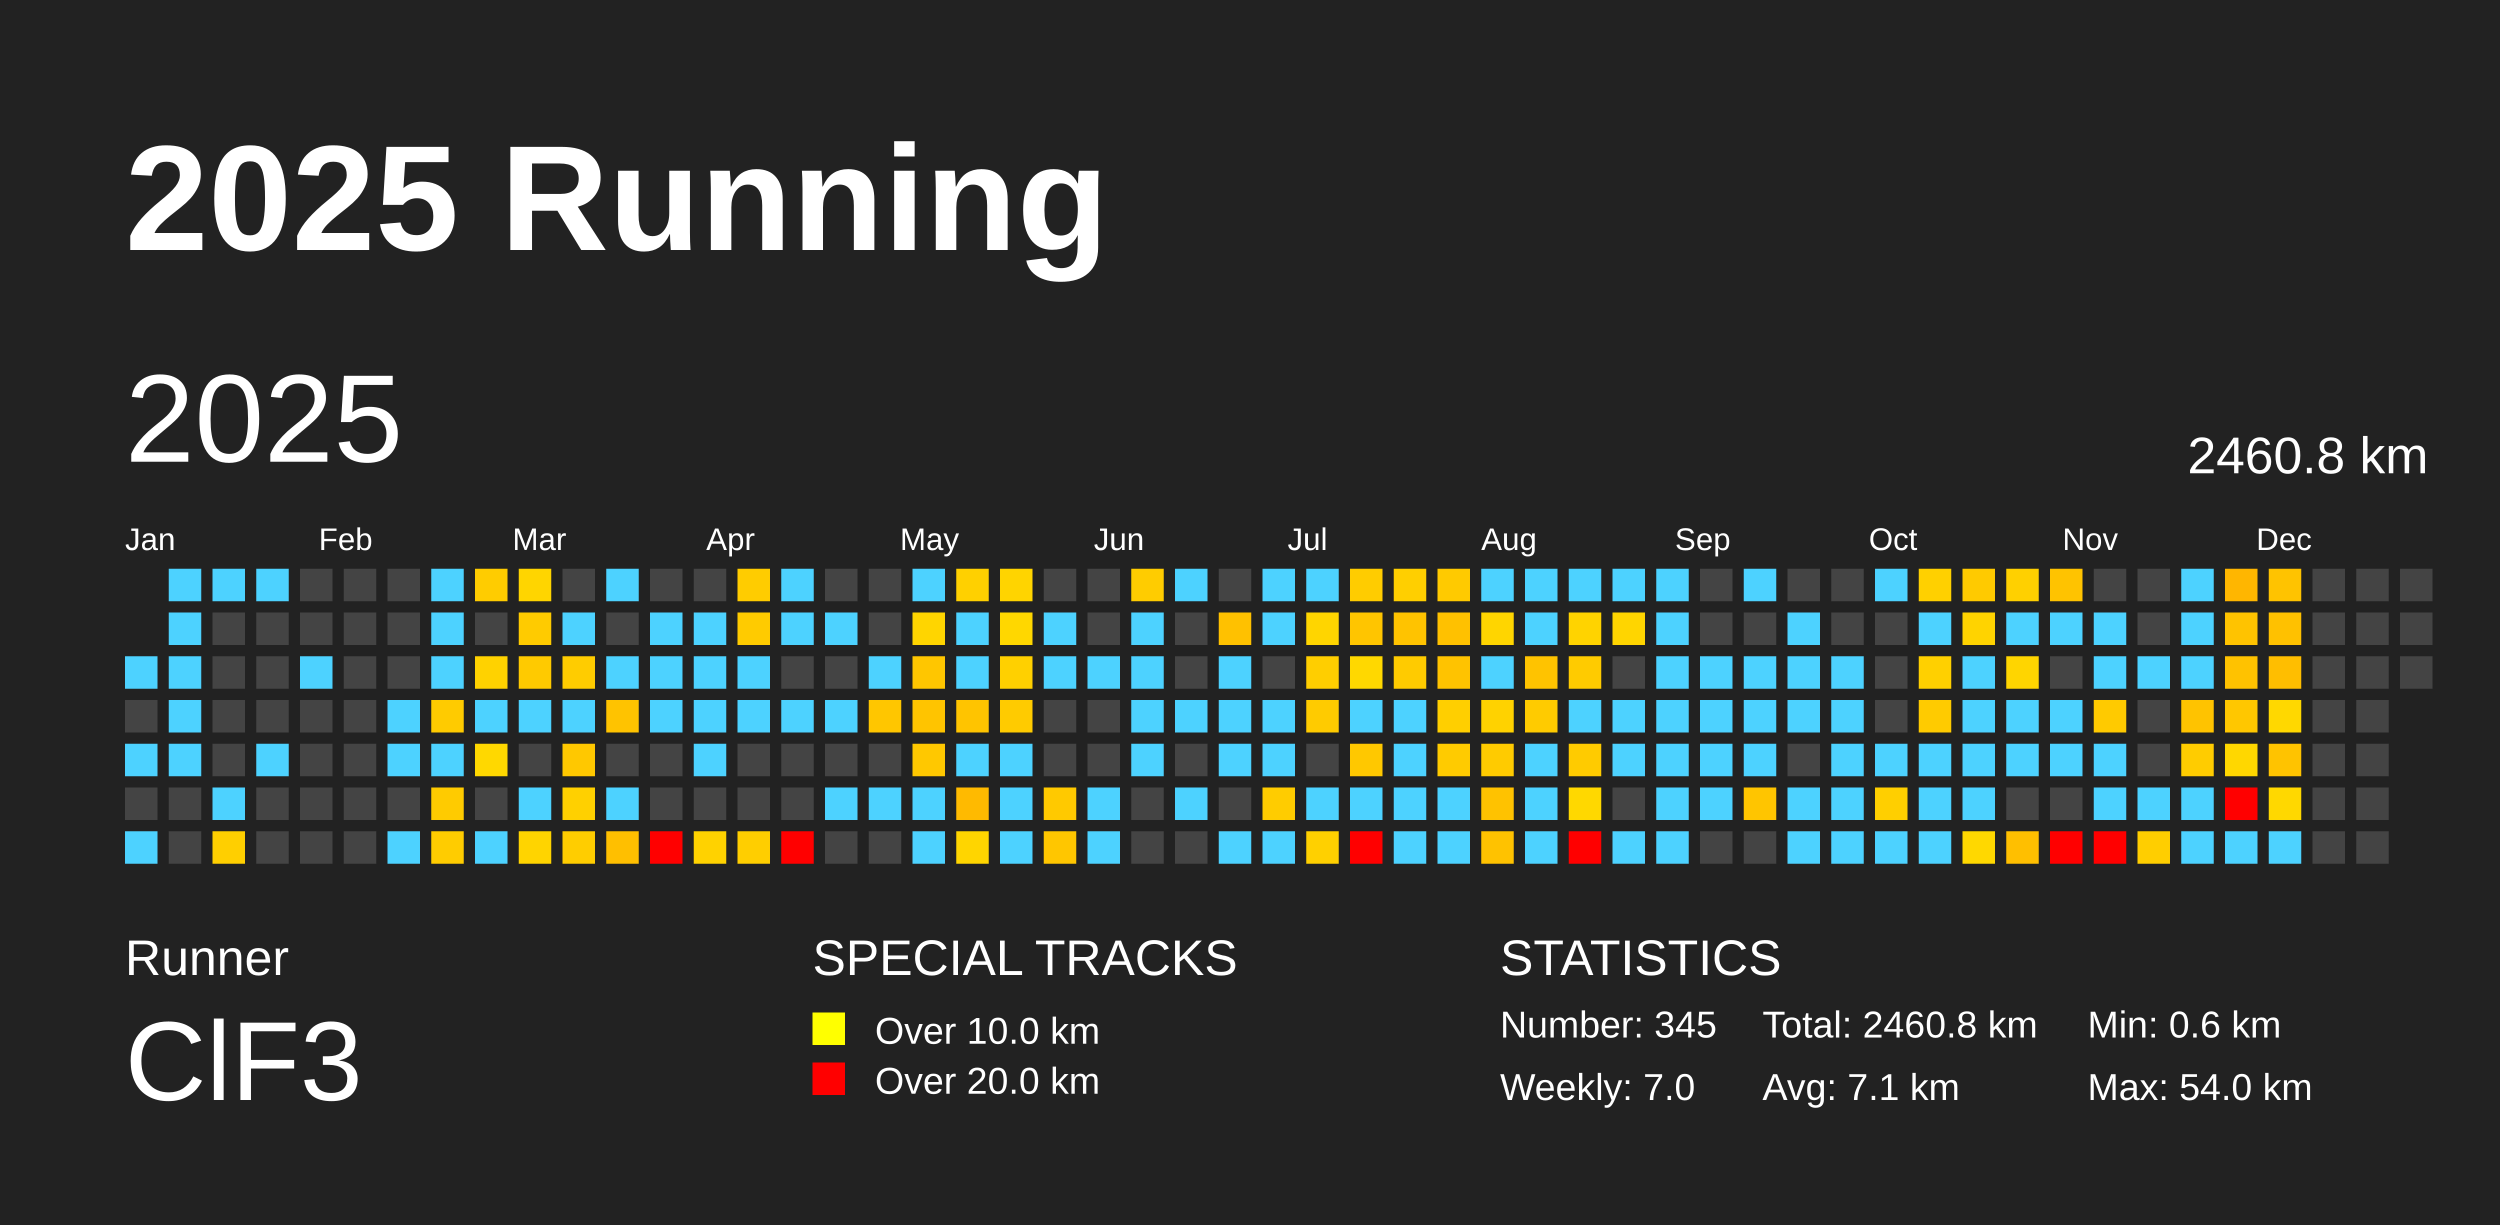
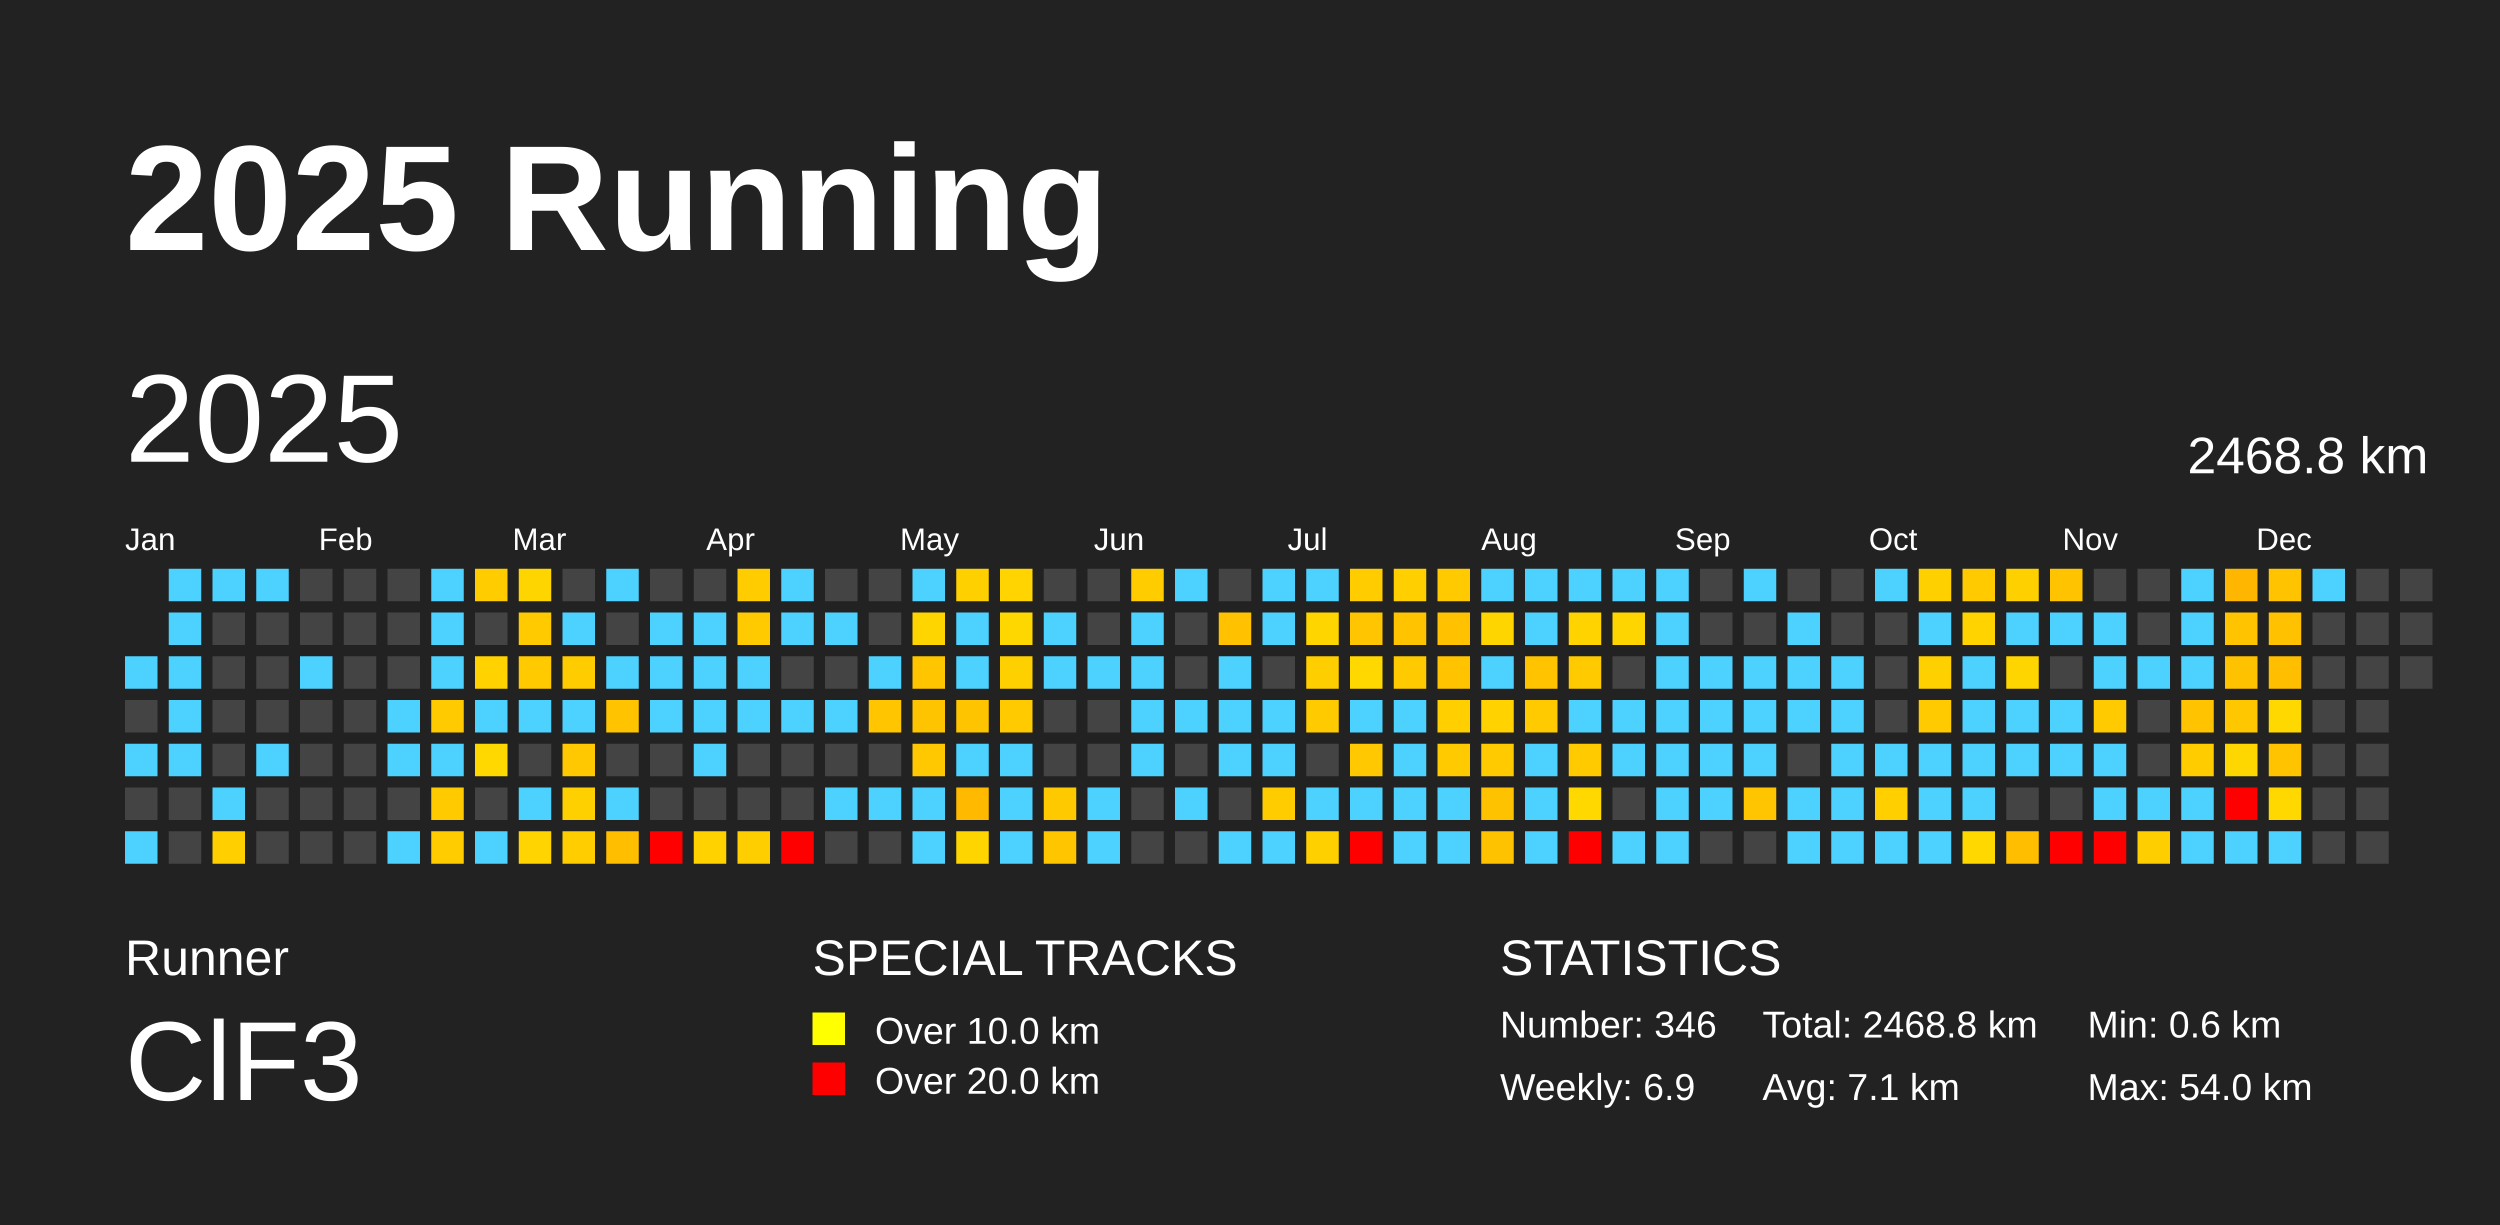
<svg xmlns="http://www.w3.org/2000/svg" baseProfile="full" height="98mm" version="1.1" viewBox="0,0,200,98" width="200mm">
  <defs />
  <rect fill="#222222" height="98" width="200" x="0" y="0" />
  <text fill="#FFFFFF" style="font-size:12px; font-family:Arial; font-weight:bold;" x="10" y="20">2025 Running</text>
  <text fill="#FFFFFF" style="font-size:4px; font-family:Arial" x="10" y="78">Runner</text>
  <text fill="#FFFFFF" style="font-size:9px; font-family:Arial" x="10" y="88">ClF3</text>
  <text fill="#FFFFFF" style="font-size:4px; font-family:Arial" x="65" y="78">SPECIAL TRACKS</text>
  <rect fill="yellow" height="2.6" width="2.6" x="65" y="81" />
  <text fill="#FFFFFF" style="font-size:3px; font-family:Arial" x="70" y="83.5">Over 10.0 km</text>
  <rect fill="red" height="2.6" width="2.6" x="65" y="85" />
  <text fill="#FFFFFF" style="font-size:3px; font-family:Arial" x="70" y="87.5">Over 20.0 km</text>
  <text fill="#FFFFFF" style="font-size:4px; font-family:Arial" x="120" y="78">STATISTICS</text>
-   <text fill="#FFFFFF" style="font-size:3px; font-family:Arial" x="120" y="83">Number: 345</text>
-   <text fill="#FFFFFF" style="font-size:3px; font-family:Arial" x="120" y="88">Weekly: 7.0</text>
-   <text fill="#FFFFFF" style="font-size:3px; font-family:Arial" x="141" y="83">Total: 2460.8 km</text>
+   <text fill="#FFFFFF" style="font-size:3px; font-family:Arial" x="120" y="83">Number: 346</text>
+   <text fill="#FFFFFF" style="font-size:3px; font-family:Arial" x="120" y="88">Weekly: 6.9</text>
+   <text fill="#FFFFFF" style="font-size:3px; font-family:Arial" x="141" y="83">Total: 2468.8 km</text>
  <text fill="#FFFFFF" style="font-size:3px; font-family:Arial" x="141" y="88">Avg: 7.1 km</text>
  <text fill="#FFFFFF" style="font-size:3px; font-family:Arial" x="167" y="83">Min: 0.6 km</text>
  <text fill="#FFFFFF" style="font-size:3px; font-family:Arial" x="167" y="88">Max: 54.0 km</text>
  <text dominant-baseline="hanging" fill="#FFFFFF" style="font-size:10.0px; font-family:Arial;" x="10" y="30">2025</text>
-   <text dominant-baseline="hanging" fill="#FFFFFF" style="font-size:4.125px; font-family:Arial;" x="175" y="35">2460.8 km</text>
+   <text dominant-baseline="hanging" fill="#FFFFFF" style="font-size:4.125px; font-family:Arial;" x="175" y="35">2468.8 km</text>
  <text fill="#FFFFFF" style="font-size:2.5px; font-family:Arial" x="10.0" y="44">Jan</text>
  <text fill="#FFFFFF" style="font-size:2.5px; font-family:Arial" x="25.5" y="44">Feb</text>
  <text fill="#FFFFFF" style="font-size:2.5px; font-family:Arial" x="41.0" y="44">Mar</text>
  <text fill="#FFFFFF" style="font-size:2.5px; font-family:Arial" x="56.5" y="44">Apr</text>
  <text fill="#FFFFFF" style="font-size:2.5px; font-family:Arial" x="72.0" y="44">May</text>
  <text fill="#FFFFFF" style="font-size:2.5px; font-family:Arial" x="87.5" y="44">Jun</text>
  <text fill="#FFFFFF" style="font-size:2.5px; font-family:Arial" x="103.0" y="44">Jul</text>
  <text fill="#FFFFFF" style="font-size:2.5px; font-family:Arial" x="118.5" y="44">Aug</text>
  <text fill="#FFFFFF" style="font-size:2.5px; font-family:Arial" x="134.0" y="44">Sep</text>
  <text fill="#FFFFFF" style="font-size:2.5px; font-family:Arial" x="149.5" y="44">Oct</text>
  <text fill="#FFFFFF" style="font-size:2.5px; font-family:Arial" x="165.0" y="44">Nov</text>
  <text fill="#FFFFFF" style="font-size:2.5px; font-family:Arial" x="180.5" y="44">Dec</text>
  <rect fill="#4dd2ff" height="2.6" width="2.6" x="10.0" y="52.5" />
  <rect fill="#444444" height="2.6" width="2.6" x="10.0" y="56.0" />
  <rect fill="#4dd2ff" height="2.6" width="2.6" x="10.0" y="59.5" />
  <rect fill="#444444" height="2.6" width="2.6" x="10.0" y="63.0" />
  <rect fill="#4dd2ff" height="2.6" width="2.6" x="10.0" y="66.5" />
  <rect fill="#4dd2ff" height="2.6" width="2.6" x="13.5" y="45.5" />
  <rect fill="#4dd2ff" height="2.6" width="2.6" x="13.5" y="49.0" />
  <rect fill="#4dd2ff" height="2.6" width="2.6" x="13.5" y="52.5" />
  <rect fill="#4dd2ff" height="2.6" width="2.6" x="13.5" y="56.0" />
  <rect fill="#4dd2ff" height="2.6" width="2.6" x="13.5" y="59.5" />
  <rect fill="#444444" height="2.6" width="2.6" x="13.5" y="63.0" />
  <rect fill="#444444" height="2.6" width="2.6" x="13.5" y="66.5" />
  <rect fill="#4dd2ff" height="2.6" width="2.6" x="17.0" y="45.5" />
  <rect fill="#444444" height="2.6" width="2.6" x="17.0" y="49.0" />
  <rect fill="#444444" height="2.6" width="2.6" x="17.0" y="52.5" />
  <rect fill="#444444" height="2.6" width="2.6" x="17.0" y="56.0" />
  <rect fill="#444444" height="2.6" width="2.6" x="17.0" y="59.5" />
  <rect fill="#4dd2ff" height="2.6" width="2.6" x="17.0" y="63.0" />
  <rect fill="#ffcf00" height="2.6" width="2.6" x="17.0" y="66.5" />
  <rect fill="#4dd2ff" height="2.6" width="2.6" x="20.5" y="45.5" />
  <rect fill="#444444" height="2.6" width="2.6" x="20.5" y="49.0" />
  <rect fill="#444444" height="2.6" width="2.6" x="20.5" y="52.5" />
  <rect fill="#444444" height="2.6" width="2.6" x="20.5" y="56.0" />
  <rect fill="#4dd2ff" height="2.6" width="2.6" x="20.5" y="59.5" />
  <rect fill="#444444" height="2.6" width="2.6" x="20.5" y="63.0" />
  <rect fill="#444444" height="2.6" width="2.6" x="20.5" y="66.5" />
  <rect fill="#444444" height="2.6" width="2.6" x="24.0" y="45.5" />
  <rect fill="#444444" height="2.6" width="2.6" x="24.0" y="49.0" />
  <rect fill="#4dd2ff" height="2.6" width="2.6" x="24.0" y="52.5" />
  <rect fill="#444444" height="2.6" width="2.6" x="24.0" y="56.0" />
  <rect fill="#444444" height="2.6" width="2.6" x="24.0" y="59.5" />
  <rect fill="#444444" height="2.6" width="2.6" x="24.0" y="63.0" />
  <rect fill="#444444" height="2.6" width="2.6" x="24.0" y="66.5" />
  <rect fill="#444444" height="2.6" width="2.6" x="27.5" y="45.5" />
  <rect fill="#444444" height="2.6" width="2.6" x="27.5" y="49.0" />
  <rect fill="#444444" height="2.6" width="2.6" x="27.5" y="52.5" />
  <rect fill="#444444" height="2.6" width="2.6" x="27.5" y="56.0" />
  <rect fill="#444444" height="2.6" width="2.6" x="27.5" y="59.5" />
  <rect fill="#444444" height="2.6" width="2.6" x="27.5" y="63.0" />
  <rect fill="#444444" height="2.6" width="2.6" x="27.5" y="66.5" />
  <rect fill="#444444" height="2.6" width="2.6" x="31.0" y="45.5" />
  <rect fill="#444444" height="2.6" width="2.6" x="31.0" y="49.0" />
  <rect fill="#444444" height="2.6" width="2.6" x="31.0" y="52.5" />
  <rect fill="#4dd2ff" height="2.6" width="2.6" x="31.0" y="56.0" />
  <rect fill="#4dd2ff" height="2.6" width="2.6" x="31.0" y="59.5" />
  <rect fill="#444444" height="2.6" width="2.6" x="31.0" y="63.0" />
  <rect fill="#4dd2ff" height="2.6" width="2.6" x="31.0" y="66.5" />
  <rect fill="#4dd2ff" height="2.6" width="2.6" x="34.5" y="45.5" />
  <rect fill="#4dd2ff" height="2.6" width="2.6" x="34.5" y="49.0" />
  <rect fill="#4dd2ff" height="2.6" width="2.6" x="34.5" y="52.5" />
  <rect fill="#ffcb00" height="2.6" width="2.6" x="34.5" y="56.0" />
  <rect fill="#4dd2ff" height="2.6" width="2.6" x="34.5" y="59.5" />
  <rect fill="#ffcb00" height="2.6" width="2.6" x="34.5" y="63.0" />
  <rect fill="#ffcc00" height="2.6" width="2.6" x="34.5" y="66.5" />
  <rect fill="#ffcc00" height="2.6" width="2.6" x="38.0" y="45.5" />
  <rect fill="#444444" height="2.6" width="2.6" x="38.0" y="49.0" />
  <rect fill="#ffd200" height="2.6" width="2.6" x="38.0" y="52.5" />
  <rect fill="#4dd2ff" height="2.6" width="2.6" x="38.0" y="56.0" />
  <rect fill="#ffd800" height="2.6" width="2.6" x="38.0" y="59.5" />
  <rect fill="#444444" height="2.6" width="2.6" x="38.0" y="63.0" />
  <rect fill="#4dd2ff" height="2.6" width="2.6" x="38.0" y="66.5" />
  <rect fill="#ffd500" height="2.6" width="2.6" x="41.5" y="45.5" />
  <rect fill="#ffcb00" height="2.6" width="2.6" x="41.5" y="49.0" />
  <rect fill="#ffca00" height="2.6" width="2.6" x="41.5" y="52.5" />
  <rect fill="#4dd2ff" height="2.6" width="2.6" x="41.5" y="56.0" />
  <rect fill="#444444" height="2.6" width="2.6" x="41.5" y="59.5" />
  <rect fill="#4dd2ff" height="2.6" width="2.6" x="41.5" y="63.0" />
  <rect fill="#ffd400" height="2.6" width="2.6" x="41.5" y="66.5" />
  <rect fill="#444444" height="2.6" width="2.6" x="45.0" y="45.5" />
  <rect fill="#4dd2ff" height="2.6" width="2.6" x="45.0" y="49.0" />
  <rect fill="#ffcc00" height="2.6" width="2.6" x="45.0" y="52.5" />
  <rect fill="#4dd2ff" height="2.6" width="2.6" x="45.0" y="56.0" />
  <rect fill="#ffc800" height="2.6" width="2.6" x="45.0" y="59.5" />
  <rect fill="#ffd000" height="2.6" width="2.6" x="45.0" y="63.0" />
  <rect fill="#ffcd00" height="2.6" width="2.6" x="45.0" y="66.5" />
  <rect fill="#4dd2ff" height="2.6" width="2.6" x="48.5" y="45.5" />
  <rect fill="#444444" height="2.6" width="2.6" x="48.5" y="49.0" />
  <rect fill="#4dd2ff" height="2.6" width="2.6" x="48.5" y="52.5" />
  <rect fill="#ffc300" height="2.6" width="2.6" x="48.5" y="56.0" />
  <rect fill="#444444" height="2.6" width="2.6" x="48.5" y="59.5" />
  <rect fill="#4dd2ff" height="2.6" width="2.6" x="48.5" y="63.0" />
  <rect fill="#ffbf00" height="2.6" width="2.6" x="48.5" y="66.5" />
  <rect fill="#444444" height="2.6" width="2.6" x="52.0" y="45.5" />
  <rect fill="#4dd2ff" height="2.6" width="2.6" x="52.0" y="49.0" />
  <rect fill="#4dd2ff" height="2.6" width="2.6" x="52.0" y="52.5" />
  <rect fill="#4dd2ff" height="2.6" width="2.6" x="52.0" y="56.0" />
  <rect fill="#444444" height="2.6" width="2.6" x="52.0" y="59.5" />
  <rect fill="#444444" height="2.6" width="2.6" x="52.0" y="63.0" />
  <rect fill="red" height="2.6" width="2.6" x="52.0" y="66.5" />
  <rect fill="#444444" height="2.6" width="2.6" x="55.5" y="45.5" />
  <rect fill="#4dd2ff" height="2.6" width="2.6" x="55.5" y="49.0" />
  <rect fill="#4dd2ff" height="2.6" width="2.6" x="55.5" y="52.5" />
  <rect fill="#4dd2ff" height="2.6" width="2.6" x="55.5" y="56.0" />
  <rect fill="#4dd2ff" height="2.6" width="2.6" x="55.5" y="59.5" />
  <rect fill="#444444" height="2.6" width="2.6" x="55.5" y="63.0" />
  <rect fill="#ffd200" height="2.6" width="2.6" x="55.5" y="66.5" />
  <rect fill="#ffcc00" height="2.6" width="2.6" x="59.0" y="45.5" />
  <rect fill="#ffcb00" height="2.6" width="2.6" x="59.0" y="49.0" />
  <rect fill="#4dd2ff" height="2.6" width="2.6" x="59.0" y="52.5" />
  <rect fill="#4dd2ff" height="2.6" width="2.6" x="59.0" y="56.0" />
  <rect fill="#444444" height="2.6" width="2.6" x="59.0" y="59.5" />
  <rect fill="#444444" height="2.6" width="2.6" x="59.0" y="63.0" />
  <rect fill="#ffce00" height="2.6" width="2.6" x="59.0" y="66.5" />
  <rect fill="#4dd2ff" height="2.6" width="2.6" x="62.5" y="45.5" />
  <rect fill="#4dd2ff" height="2.6" width="2.6" x="62.5" y="49.0" />
  <rect fill="#444444" height="2.6" width="2.6" x="62.5" y="52.5" />
  <rect fill="#4dd2ff" height="2.6" width="2.6" x="62.5" y="56.0" />
  <rect fill="#444444" height="2.6" width="2.6" x="62.5" y="59.5" />
  <rect fill="#444444" height="2.6" width="2.6" x="62.5" y="63.0" />
  <rect fill="red" height="2.6" width="2.6" x="62.5" y="66.5" />
  <rect fill="#444444" height="2.6" width="2.6" x="66.0" y="45.5" />
  <rect fill="#4dd2ff" height="2.6" width="2.6" x="66.0" y="49.0" />
  <rect fill="#444444" height="2.6" width="2.6" x="66.0" y="52.5" />
  <rect fill="#4dd2ff" height="2.6" width="2.6" x="66.0" y="56.0" />
  <rect fill="#444444" height="2.6" width="2.6" x="66.0" y="59.5" />
  <rect fill="#4dd2ff" height="2.6" width="2.6" x="66.0" y="63.0" />
  <rect fill="#444444" height="2.6" width="2.6" x="66.0" y="66.5" />
  <rect fill="#444444" height="2.6" width="2.6" x="69.5" y="45.5" />
  <rect fill="#444444" height="2.6" width="2.6" x="69.5" y="49.0" />
  <rect fill="#4dd2ff" height="2.6" width="2.6" x="69.5" y="52.5" />
  <rect fill="#ffc600" height="2.6" width="2.6" x="69.5" y="56.0" />
  <rect fill="#444444" height="2.6" width="2.6" x="69.5" y="59.5" />
  <rect fill="#4dd2ff" height="2.6" width="2.6" x="69.5" y="63.0" />
  <rect fill="#444444" height="2.6" width="2.6" x="69.5" y="66.5" />
  <rect fill="#4dd2ff" height="2.6" width="2.6" x="73.0" y="45.5" />
  <rect fill="#ffd500" height="2.6" width="2.6" x="73.0" y="49.0" />
  <rect fill="#ffc600" height="2.6" width="2.6" x="73.0" y="52.5" />
  <rect fill="#ffc400" height="2.6" width="2.6" x="73.0" y="56.0" />
  <rect fill="#ffc800" height="2.6" width="2.6" x="73.0" y="59.5" />
  <rect fill="#4dd2ff" height="2.6" width="2.6" x="73.0" y="63.0" />
  <rect fill="#4dd2ff" height="2.6" width="2.6" x="73.0" y="66.5" />
  <rect fill="#ffd000" height="2.6" width="2.6" x="76.5" y="45.5" />
  <rect fill="#4dd2ff" height="2.6" width="2.6" x="76.5" y="49.0" />
  <rect fill="#4dd2ff" height="2.6" width="2.6" x="76.5" y="52.5" />
  <rect fill="#ffc400" height="2.6" width="2.6" x="76.5" y="56.0" />
  <rect fill="#4dd2ff" height="2.6" width="2.6" x="76.5" y="59.5" />
  <rect fill="#ffba00" height="2.6" width="2.6" x="76.5" y="63.0" />
  <rect fill="#ffd500" height="2.6" width="2.6" x="76.5" y="66.5" />
  <rect fill="#ffd400" height="2.6" width="2.6" x="80.0" y="45.5" />
  <rect fill="#ffd700" height="2.6" width="2.6" x="80.0" y="49.0" />
  <rect fill="#ffd000" height="2.6" width="2.6" x="80.0" y="52.5" />
  <rect fill="#ffcb00" height="2.6" width="2.6" x="80.0" y="56.0" />
  <rect fill="#4dd2ff" height="2.6" width="2.6" x="80.0" y="59.5" />
  <rect fill="#4dd2ff" height="2.6" width="2.6" x="80.0" y="63.0" />
  <rect fill="#4dd2ff" height="2.6" width="2.6" x="80.0" y="66.5" />
  <rect fill="#444444" height="2.6" width="2.6" x="83.5" y="45.5" />
  <rect fill="#4dd2ff" height="2.6" width="2.6" x="83.5" y="49.0" />
  <rect fill="#4dd2ff" height="2.6" width="2.6" x="83.5" y="52.5" />
  <rect fill="#444444" height="2.6" width="2.6" x="83.5" y="56.0" />
  <rect fill="#444444" height="2.6" width="2.6" x="83.5" y="59.5" />
  <rect fill="#ffc900" height="2.6" width="2.6" x="83.5" y="63.0" />
  <rect fill="#ffc600" height="2.6" width="2.6" x="83.5" y="66.5" />
  <rect fill="#444444" height="2.6" width="2.6" x="87.0" y="45.5" />
  <rect fill="#444444" height="2.6" width="2.6" x="87.0" y="49.0" />
  <rect fill="#4dd2ff" height="2.6" width="2.6" x="87.0" y="52.5" />
  <rect fill="#444444" height="2.6" width="2.6" x="87.0" y="56.0" />
  <rect fill="#444444" height="2.6" width="2.6" x="87.0" y="59.5" />
  <rect fill="#4dd2ff" height="2.6" width="2.6" x="87.0" y="63.0" />
  <rect fill="#4dd2ff" height="2.6" width="2.6" x="87.0" y="66.5" />
  <rect fill="#ffcc00" height="2.6" width="2.6" x="90.5" y="45.5" />
  <rect fill="#4dd2ff" height="2.6" width="2.6" x="90.5" y="49.0" />
  <rect fill="#4dd2ff" height="2.6" width="2.6" x="90.5" y="52.5" />
  <rect fill="#4dd2ff" height="2.6" width="2.6" x="90.5" y="56.0" />
  <rect fill="#4dd2ff" height="2.6" width="2.6" x="90.5" y="59.5" />
  <rect fill="#444444" height="2.6" width="2.6" x="90.5" y="63.0" />
  <rect fill="#444444" height="2.6" width="2.6" x="90.5" y="66.5" />
  <rect fill="#4dd2ff" height="2.6" width="2.6" x="94.0" y="45.5" />
  <rect fill="#444444" height="2.6" width="2.6" x="94.0" y="49.0" />
  <rect fill="#444444" height="2.6" width="2.6" x="94.0" y="52.5" />
  <rect fill="#4dd2ff" height="2.6" width="2.6" x="94.0" y="56.0" />
  <rect fill="#444444" height="2.6" width="2.6" x="94.0" y="59.5" />
  <rect fill="#4dd2ff" height="2.6" width="2.6" x="94.0" y="63.0" />
  <rect fill="#444444" height="2.6" width="2.6" x="94.0" y="66.5" />
  <rect fill="#444444" height="2.6" width="2.6" x="97.5" y="45.5" />
  <rect fill="#ffc100" height="2.6" width="2.6" x="97.5" y="49.0" />
  <rect fill="#4dd2ff" height="2.6" width="2.6" x="97.5" y="52.5" />
  <rect fill="#4dd2ff" height="2.6" width="2.6" x="97.5" y="56.0" />
  <rect fill="#4dd2ff" height="2.6" width="2.6" x="97.5" y="59.5" />
  <rect fill="#444444" height="2.6" width="2.6" x="97.5" y="63.0" />
  <rect fill="#4dd2ff" height="2.6" width="2.6" x="97.5" y="66.5" />
  <rect fill="#4dd2ff" height="2.6" width="2.6" x="101.0" y="45.5" />
  <rect fill="#4dd2ff" height="2.6" width="2.6" x="101.0" y="49.0" />
  <rect fill="#444444" height="2.6" width="2.6" x="101.0" y="52.5" />
  <rect fill="#4dd2ff" height="2.6" width="2.6" x="101.0" y="56.0" />
  <rect fill="#4dd2ff" height="2.6" width="2.6" x="101.0" y="59.5" />
  <rect fill="#ffcc00" height="2.6" width="2.6" x="101.0" y="63.0" />
  <rect fill="#4dd2ff" height="2.6" width="2.6" x="101.0" y="66.5" />
  <rect fill="#4dd2ff" height="2.6" width="2.6" x="104.5" y="45.5" />
  <rect fill="#ffd500" height="2.6" width="2.6" x="104.5" y="49.0" />
  <rect fill="#ffce00" height="2.6" width="2.6" x="104.5" y="52.5" />
  <rect fill="#ffcb00" height="2.6" width="2.6" x="104.5" y="56.0" />
  <rect fill="#444444" height="2.6" width="2.6" x="104.5" y="59.5" />
  <rect fill="#4dd2ff" height="2.6" width="2.6" x="104.5" y="63.0" />
  <rect fill="#ffd000" height="2.6" width="2.6" x="104.5" y="66.5" />
  <rect fill="#ffcc00" height="2.6" width="2.6" x="108.0" y="45.5" />
  <rect fill="#ffc500" height="2.6" width="2.6" x="108.0" y="49.0" />
  <rect fill="#ffd800" height="2.6" width="2.6" x="108.0" y="52.5" />
  <rect fill="#4dd2ff" height="2.6" width="2.6" x="108.0" y="56.0" />
  <rect fill="#ffc800" height="2.6" width="2.6" x="108.0" y="59.5" />
  <rect fill="#4dd2ff" height="2.6" width="2.6" x="108.0" y="63.0" />
  <rect fill="red" height="2.6" width="2.6" x="108.0" y="66.5" />
  <rect fill="#ffcf00" height="2.6" width="2.6" x="111.5" y="45.5" />
  <rect fill="#ffc300" height="2.6" width="2.6" x="111.5" y="49.0" />
  <rect fill="#ffcb00" height="2.6" width="2.6" x="111.5" y="52.5" />
  <rect fill="#4dd2ff" height="2.6" width="2.6" x="111.5" y="56.0" />
  <rect fill="#4dd2ff" height="2.6" width="2.6" x="111.5" y="59.5" />
  <rect fill="#4dd2ff" height="2.6" width="2.6" x="111.5" y="63.0" />
  <rect fill="#4dd2ff" height="2.6" width="2.6" x="111.5" y="66.5" />
  <rect fill="#ffca00" height="2.6" width="2.6" x="115.0" y="45.5" />
  <rect fill="#ffc100" height="2.6" width="2.6" x="115.0" y="49.0" />
  <rect fill="#ffc300" height="2.6" width="2.6" x="115.0" y="52.5" />
  <rect fill="#ffcf00" height="2.6" width="2.6" x="115.0" y="56.0" />
  <rect fill="#ffcb00" height="2.6" width="2.6" x="115.0" y="59.5" />
  <rect fill="#4dd2ff" height="2.6" width="2.6" x="115.0" y="63.0" />
  <rect fill="#4dd2ff" height="2.6" width="2.6" x="115.0" y="66.5" />
  <rect fill="#4dd2ff" height="2.6" width="2.6" x="118.5" y="45.5" />
  <rect fill="#ffd500" height="2.6" width="2.6" x="118.5" y="49.0" />
  <rect fill="#4dd2ff" height="2.6" width="2.6" x="118.5" y="52.5" />
  <rect fill="#ffd200" height="2.6" width="2.6" x="118.5" y="56.0" />
  <rect fill="#ffcb00" height="2.6" width="2.6" x="118.5" y="59.5" />
  <rect fill="#ffc200" height="2.6" width="2.6" x="118.5" y="63.0" />
  <rect fill="#ffc200" height="2.6" width="2.6" x="118.5" y="66.5" />
  <rect fill="#4dd2ff" height="2.6" width="2.6" x="122.0" y="45.5" />
  <rect fill="#4dd2ff" height="2.6" width="2.6" x="122.0" y="49.0" />
  <rect fill="#ffc300" height="2.6" width="2.6" x="122.0" y="52.5" />
  <rect fill="#ffcb00" height="2.6" width="2.6" x="122.0" y="56.0" />
  <rect fill="#4dd2ff" height="2.6" width="2.6" x="122.0" y="59.5" />
  <rect fill="#4dd2ff" height="2.6" width="2.6" x="122.0" y="63.0" />
  <rect fill="#4dd2ff" height="2.6" width="2.6" x="122.0" y="66.5" />
  <rect fill="#4dd2ff" height="2.6" width="2.6" x="125.5" y="45.5" />
  <rect fill="#ffd300" height="2.6" width="2.6" x="125.5" y="49.0" />
  <rect fill="#ffcb00" height="2.6" width="2.6" x="125.5" y="52.5" />
  <rect fill="#4dd2ff" height="2.6" width="2.6" x="125.5" y="56.0" />
  <rect fill="#ffcb00" height="2.6" width="2.6" x="125.5" y="59.5" />
  <rect fill="#ffd800" height="2.6" width="2.6" x="125.5" y="63.0" />
  <rect fill="red" height="2.6" width="2.6" x="125.5" y="66.5" />
  <rect fill="#4dd2ff" height="2.6" width="2.6" x="129.0" y="45.5" />
  <rect fill="#ffd500" height="2.6" width="2.6" x="129.0" y="49.0" />
  <rect fill="#444444" height="2.6" width="2.6" x="129.0" y="52.5" />
  <rect fill="#4dd2ff" height="2.6" width="2.6" x="129.0" y="56.0" />
  <rect fill="#4dd2ff" height="2.6" width="2.6" x="129.0" y="59.5" />
  <rect fill="#444444" height="2.6" width="2.6" x="129.0" y="63.0" />
  <rect fill="#4dd2ff" height="2.6" width="2.6" x="129.0" y="66.5" />
  <rect fill="#4dd2ff" height="2.6" width="2.6" x="132.5" y="45.5" />
  <rect fill="#4dd2ff" height="2.6" width="2.6" x="132.5" y="49.0" />
  <rect fill="#4dd2ff" height="2.6" width="2.6" x="132.5" y="52.5" />
  <rect fill="#4dd2ff" height="2.6" width="2.6" x="132.5" y="56.0" />
  <rect fill="#4dd2ff" height="2.6" width="2.6" x="132.5" y="59.5" />
  <rect fill="#4dd2ff" height="2.6" width="2.6" x="132.5" y="63.0" />
  <rect fill="#4dd2ff" height="2.6" width="2.6" x="132.5" y="66.5" />
  <rect fill="#444444" height="2.6" width="2.6" x="136.0" y="45.5" />
  <rect fill="#444444" height="2.6" width="2.6" x="136.0" y="49.0" />
  <rect fill="#4dd2ff" height="2.6" width="2.6" x="136.0" y="52.5" />
  <rect fill="#4dd2ff" height="2.6" width="2.6" x="136.0" y="56.0" />
  <rect fill="#4dd2ff" height="2.6" width="2.6" x="136.0" y="59.5" />
  <rect fill="#4dd2ff" height="2.6" width="2.6" x="136.0" y="63.0" />
  <rect fill="#444444" height="2.6" width="2.6" x="136.0" y="66.5" />
  <rect fill="#4dd2ff" height="2.6" width="2.6" x="139.5" y="45.5" />
  <rect fill="#444444" height="2.6" width="2.6" x="139.5" y="49.0" />
  <rect fill="#4dd2ff" height="2.6" width="2.6" x="139.5" y="52.5" />
  <rect fill="#4dd2ff" height="2.6" width="2.6" x="139.5" y="56.0" />
  <rect fill="#4dd2ff" height="2.6" width="2.6" x="139.5" y="59.5" />
  <rect fill="#ffc500" height="2.6" width="2.6" x="139.5" y="63.0" />
  <rect fill="#444444" height="2.6" width="2.6" x="139.5" y="66.5" />
  <rect fill="#444444" height="2.6" width="2.6" x="143.0" y="45.5" />
  <rect fill="#4dd2ff" height="2.6" width="2.6" x="143.0" y="49.0" />
  <rect fill="#4dd2ff" height="2.6" width="2.6" x="143.0" y="52.5" />
  <rect fill="#4dd2ff" height="2.6" width="2.6" x="143.0" y="56.0" />
  <rect fill="#444444" height="2.6" width="2.6" x="143.0" y="59.5" />
  <rect fill="#4dd2ff" height="2.6" width="2.6" x="143.0" y="63.0" />
  <rect fill="#4dd2ff" height="2.6" width="2.6" x="143.0" y="66.5" />
  <rect fill="#444444" height="2.6" width="2.6" x="146.5" y="45.5" />
  <rect fill="#444444" height="2.6" width="2.6" x="146.5" y="49.0" />
  <rect fill="#4dd2ff" height="2.6" width="2.6" x="146.5" y="52.5" />
  <rect fill="#4dd2ff" height="2.6" width="2.6" x="146.5" y="56.0" />
  <rect fill="#4dd2ff" height="2.6" width="2.6" x="146.5" y="59.5" />
  <rect fill="#4dd2ff" height="2.6" width="2.6" x="146.5" y="63.0" />
  <rect fill="#4dd2ff" height="2.6" width="2.6" x="146.5" y="66.5" />
  <rect fill="#4dd2ff" height="2.6" width="2.6" x="150.0" y="45.5" />
  <rect fill="#444444" height="2.6" width="2.6" x="150.0" y="49.0" />
  <rect fill="#444444" height="2.6" width="2.6" x="150.0" y="52.5" />
  <rect fill="#444444" height="2.6" width="2.6" x="150.0" y="56.0" />
  <rect fill="#4dd2ff" height="2.6" width="2.6" x="150.0" y="59.5" />
  <rect fill="#ffcf00" height="2.6" width="2.6" x="150.0" y="63.0" />
  <rect fill="#4dd2ff" height="2.6" width="2.6" x="150.0" y="66.5" />
  <rect fill="#ffd000" height="2.6" width="2.6" x="153.5" y="45.5" />
  <rect fill="#4dd2ff" height="2.6" width="2.6" x="153.5" y="49.0" />
  <rect fill="#ffd000" height="2.6" width="2.6" x="153.5" y="52.5" />
  <rect fill="#ffcb00" height="2.6" width="2.6" x="153.5" y="56.0" />
  <rect fill="#4dd2ff" height="2.6" width="2.6" x="153.5" y="59.5" />
  <rect fill="#4dd2ff" height="2.6" width="2.6" x="153.5" y="63.0" />
  <rect fill="#4dd2ff" height="2.6" width="2.6" x="153.5" y="66.5" />
  <rect fill="#ffca00" height="2.6" width="2.6" x="157.0" y="45.5" />
  <rect fill="#ffd300" height="2.6" width="2.6" x="157.0" y="49.0" />
  <rect fill="#4dd2ff" height="2.6" width="2.6" x="157.0" y="52.5" />
  <rect fill="#4dd2ff" height="2.6" width="2.6" x="157.0" y="56.0" />
  <rect fill="#4dd2ff" height="2.6" width="2.6" x="157.0" y="59.5" />
  <rect fill="#4dd2ff" height="2.6" width="2.6" x="157.0" y="63.0" />
  <rect fill="#ffd800" height="2.6" width="2.6" x="157.0" y="66.5" />
  <rect fill="#ffd000" height="2.6" width="2.6" x="160.5" y="45.5" />
  <rect fill="#4dd2ff" height="2.6" width="2.6" x="160.5" y="49.0" />
  <rect fill="#ffd500" height="2.6" width="2.6" x="160.5" y="52.5" />
  <rect fill="#4dd2ff" height="2.6" width="2.6" x="160.5" y="56.0" />
  <rect fill="#4dd2ff" height="2.6" width="2.6" x="160.5" y="59.5" />
  <rect fill="#444444" height="2.6" width="2.6" x="160.5" y="63.0" />
  <rect fill="#ffbf00" height="2.6" width="2.6" x="160.5" y="66.5" />
  <rect fill="#ffc300" height="2.6" width="2.6" x="164.0" y="45.5" />
  <rect fill="#4dd2ff" height="2.6" width="2.6" x="164.0" y="49.0" />
  <rect fill="#444444" height="2.6" width="2.6" x="164.0" y="52.5" />
  <rect fill="#4dd2ff" height="2.6" width="2.6" x="164.0" y="56.0" />
  <rect fill="#4dd2ff" height="2.6" width="2.6" x="164.0" y="59.5" />
  <rect fill="#444444" height="2.6" width="2.6" x="164.0" y="63.0" />
  <rect fill="red" height="2.6" width="2.6" x="164.0" y="66.5" />
  <rect fill="#444444" height="2.6" width="2.6" x="167.5" y="45.5" />
  <rect fill="#4dd2ff" height="2.6" width="2.6" x="167.5" y="49.0" />
  <rect fill="#4dd2ff" height="2.6" width="2.6" x="167.5" y="52.5" />
  <rect fill="#ffca00" height="2.6" width="2.6" x="167.5" y="56.0" />
  <rect fill="#4dd2ff" height="2.6" width="2.6" x="167.5" y="59.5" />
  <rect fill="#4dd2ff" height="2.6" width="2.6" x="167.5" y="63.0" />
  <rect fill="red" height="2.6" width="2.6" x="167.5" y="66.5" />
  <rect fill="#444444" height="2.6" width="2.6" x="171.0" y="45.5" />
  <rect fill="#444444" height="2.6" width="2.6" x="171.0" y="49.0" />
  <rect fill="#4dd2ff" height="2.6" width="2.6" x="171.0" y="52.5" />
  <rect fill="#444444" height="2.6" width="2.6" x="171.0" y="56.0" />
  <rect fill="#444444" height="2.6" width="2.6" x="171.0" y="59.5" />
  <rect fill="#4dd2ff" height="2.6" width="2.6" x="171.0" y="63.0" />
  <rect fill="#ffce00" height="2.6" width="2.6" x="171.0" y="66.5" />
  <rect fill="#4dd2ff" height="2.6" width="2.6" x="174.5" y="45.5" />
  <rect fill="#4dd2ff" height="2.6" width="2.6" x="174.5" y="49.0" />
  <rect fill="#4dd2ff" height="2.6" width="2.6" x="174.5" y="52.5" />
  <rect fill="#ffc300" height="2.6" width="2.6" x="174.5" y="56.0" />
  <rect fill="#ffcc00" height="2.6" width="2.6" x="174.5" y="59.5" />
  <rect fill="#4dd2ff" height="2.6" width="2.6" x="174.5" y="63.0" />
  <rect fill="#4dd2ff" height="2.6" width="2.6" x="174.5" y="66.5" />
  <rect fill="#ffb600" height="2.6" width="2.6" x="178.0" y="45.5" />
  <rect fill="#ffc300" height="2.6" width="2.6" x="178.0" y="49.0" />
  <rect fill="#ffc200" height="2.6" width="2.6" x="178.0" y="52.5" />
  <rect fill="#ffc700" height="2.6" width="2.6" x="178.0" y="56.0" />
  <rect fill="#ffd700" height="2.6" width="2.6" x="178.0" y="59.5" />
  <rect fill="red" height="2.6" width="2.6" x="178.0" y="63.0" />
  <rect fill="#4dd2ff" height="2.6" width="2.6" x="178.0" y="66.5" />
  <rect fill="#ffc300" height="2.6" width="2.6" x="181.5" y="45.5" />
  <rect fill="#ffc100" height="2.6" width="2.6" x="181.5" y="49.0" />
  <rect fill="#ffbe00" height="2.6" width="2.6" x="181.5" y="52.5" />
  <rect fill="#ffd800" height="2.6" width="2.6" x="181.5" y="56.0" />
  <rect fill="#ffc300" height="2.6" width="2.6" x="181.5" y="59.5" />
  <rect fill="#ffd800" height="2.6" width="2.6" x="181.5" y="63.0" />
  <rect fill="#4dd2ff" height="2.6" width="2.6" x="181.5" y="66.5" />
-   <rect fill="#444444" height="2.6" width="2.6" x="185.0" y="45.5" />
+   <rect fill="#4dd2ff" height="2.6" width="2.6" x="185.0" y="45.5" />
  <rect fill="#444444" height="2.6" width="2.6" x="185.0" y="49.0" />
  <rect fill="#444444" height="2.6" width="2.6" x="185.0" y="52.5" />
  <rect fill="#444444" height="2.6" width="2.6" x="185.0" y="56.0" />
  <rect fill="#444444" height="2.6" width="2.6" x="185.0" y="59.5" />
  <rect fill="#444444" height="2.6" width="2.6" x="185.0" y="63.0" />
  <rect fill="#444444" height="2.6" width="2.6" x="185.0" y="66.5" />
  <rect fill="#444444" height="2.6" width="2.6" x="188.5" y="45.5" />
  <rect fill="#444444" height="2.6" width="2.6" x="188.5" y="49.0" />
  <rect fill="#444444" height="2.6" width="2.6" x="188.5" y="52.5" />
  <rect fill="#444444" height="2.6" width="2.6" x="188.5" y="56.0" />
  <rect fill="#444444" height="2.6" width="2.6" x="188.5" y="59.5" />
  <rect fill="#444444" height="2.6" width="2.6" x="188.5" y="63.0" />
  <rect fill="#444444" height="2.6" width="2.6" x="188.5" y="66.5" />
  <rect fill="#444444" height="2.6" width="2.6" x="192.0" y="45.5" />
  <rect fill="#444444" height="2.6" width="2.6" x="192.0" y="49.0" />
  <rect fill="#444444" height="2.6" width="2.6" x="192.0" y="52.5" />
</svg>
